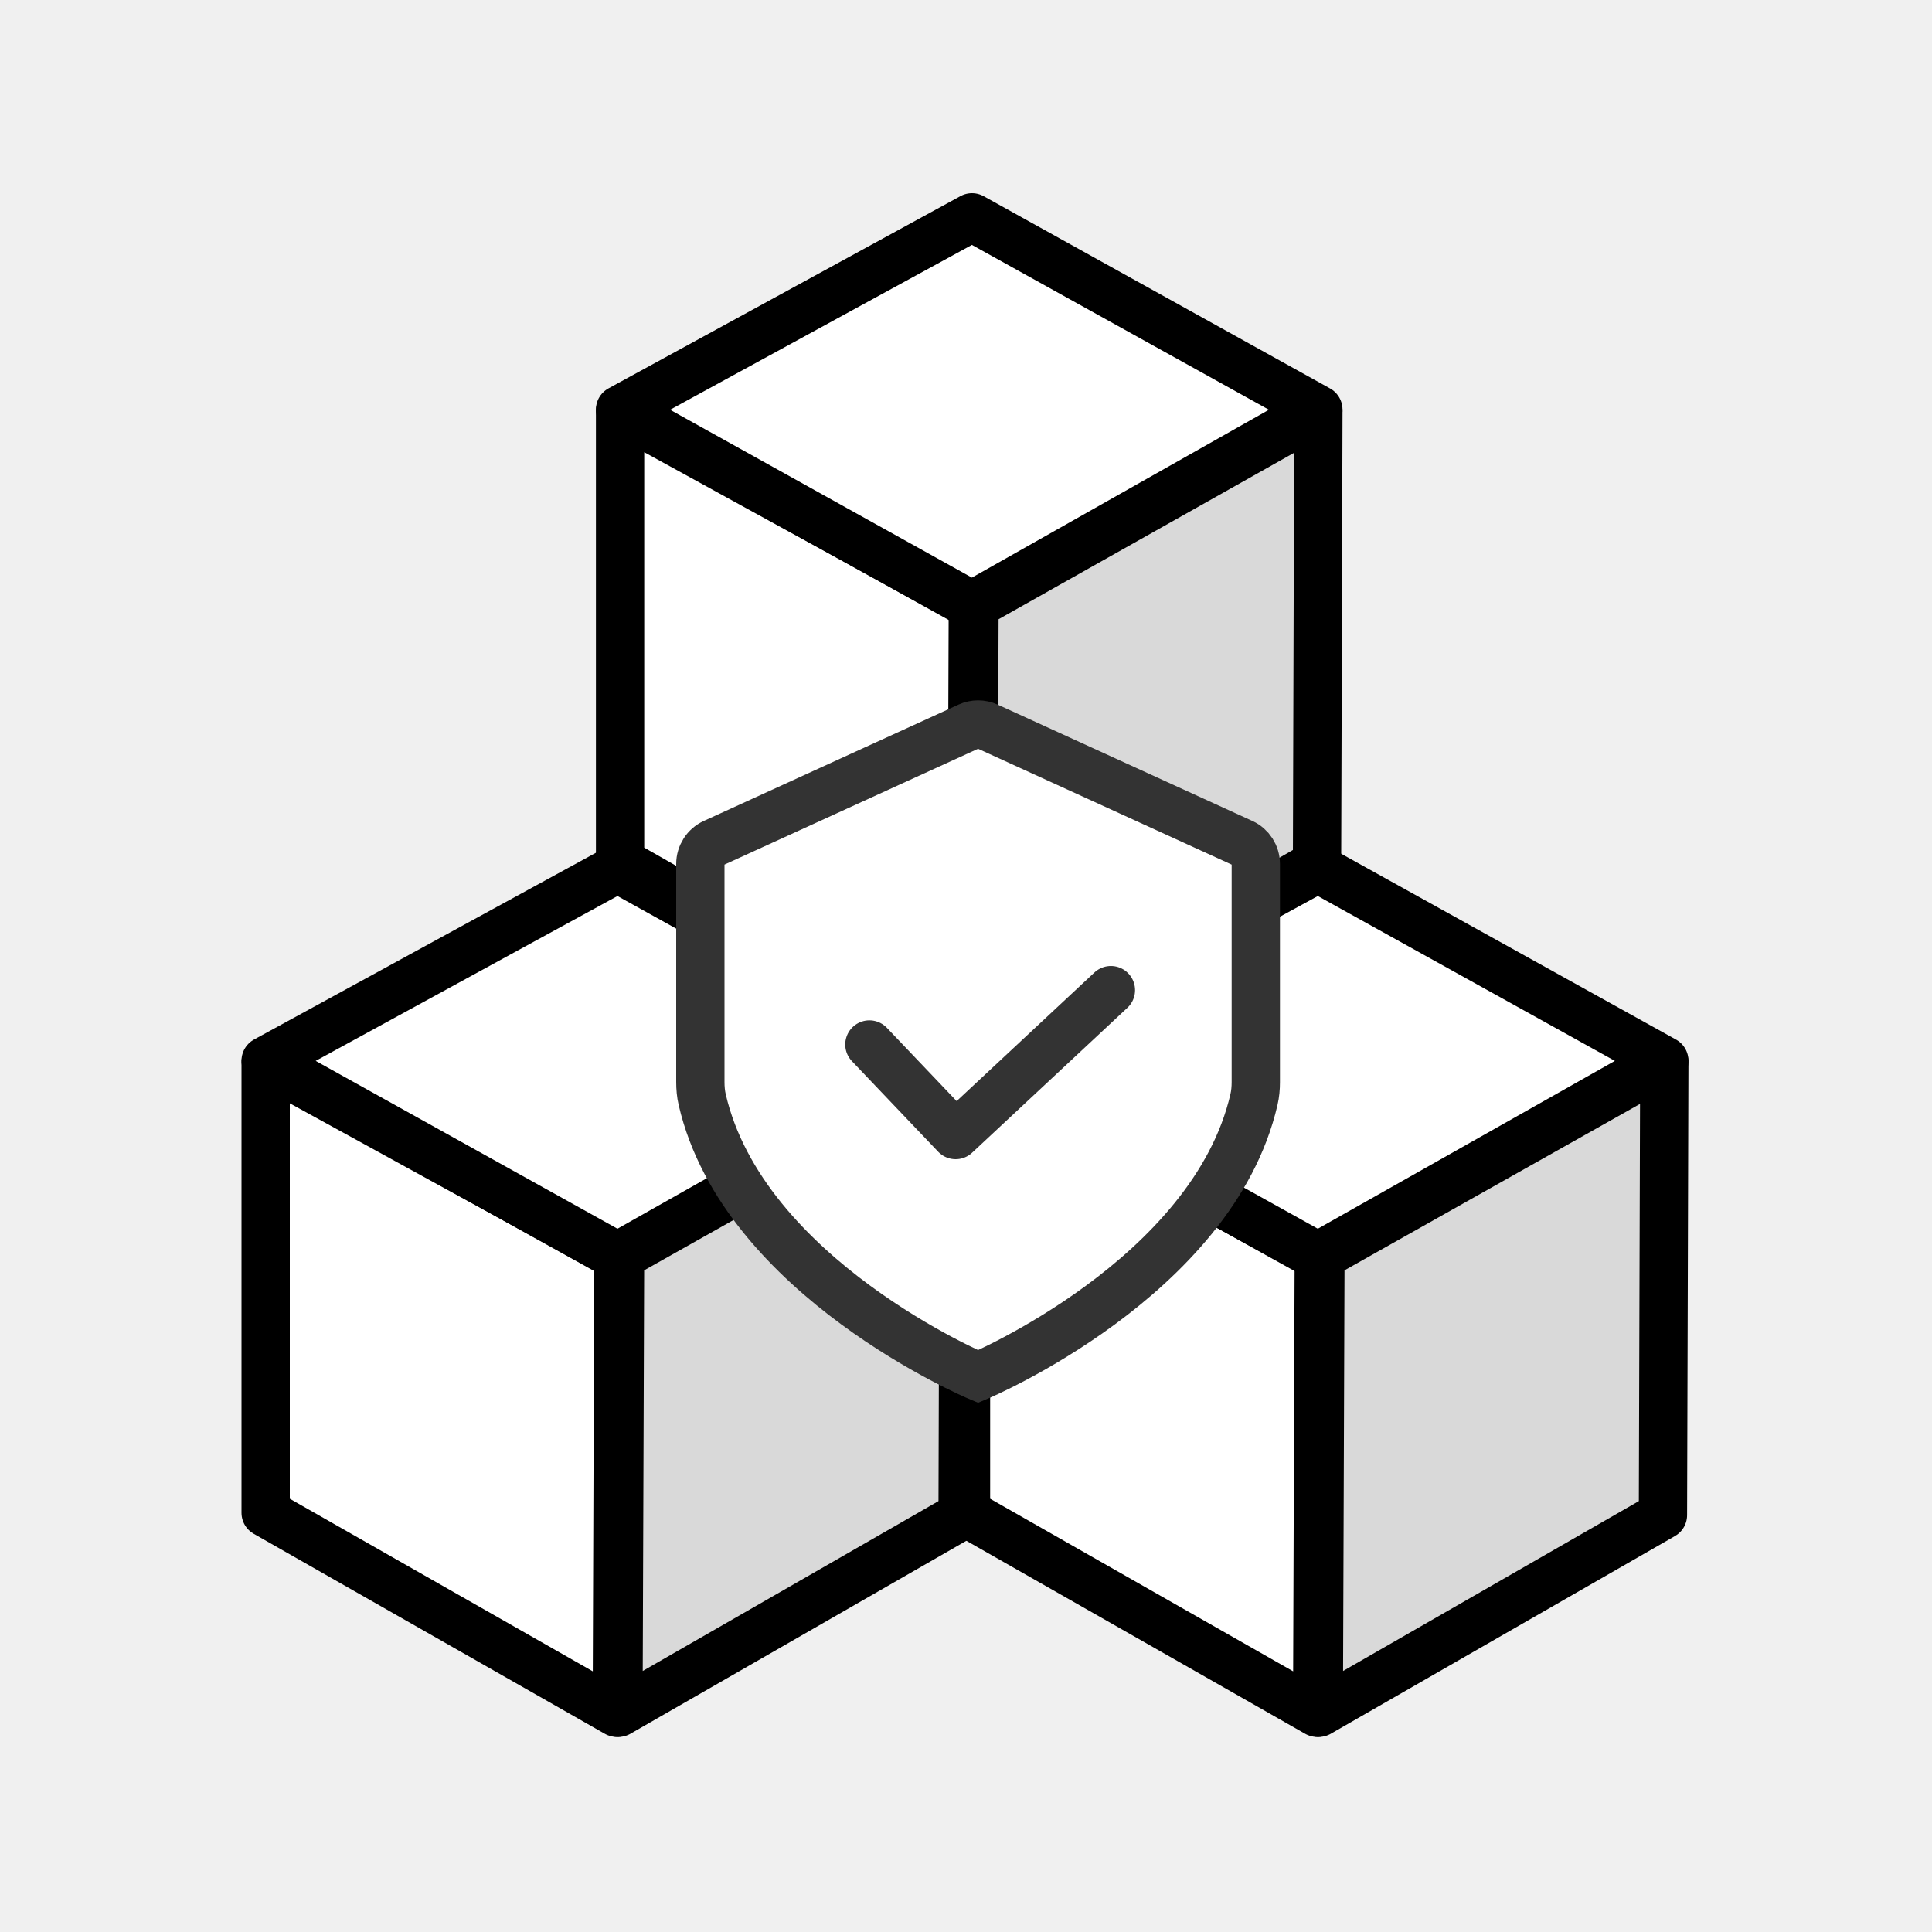
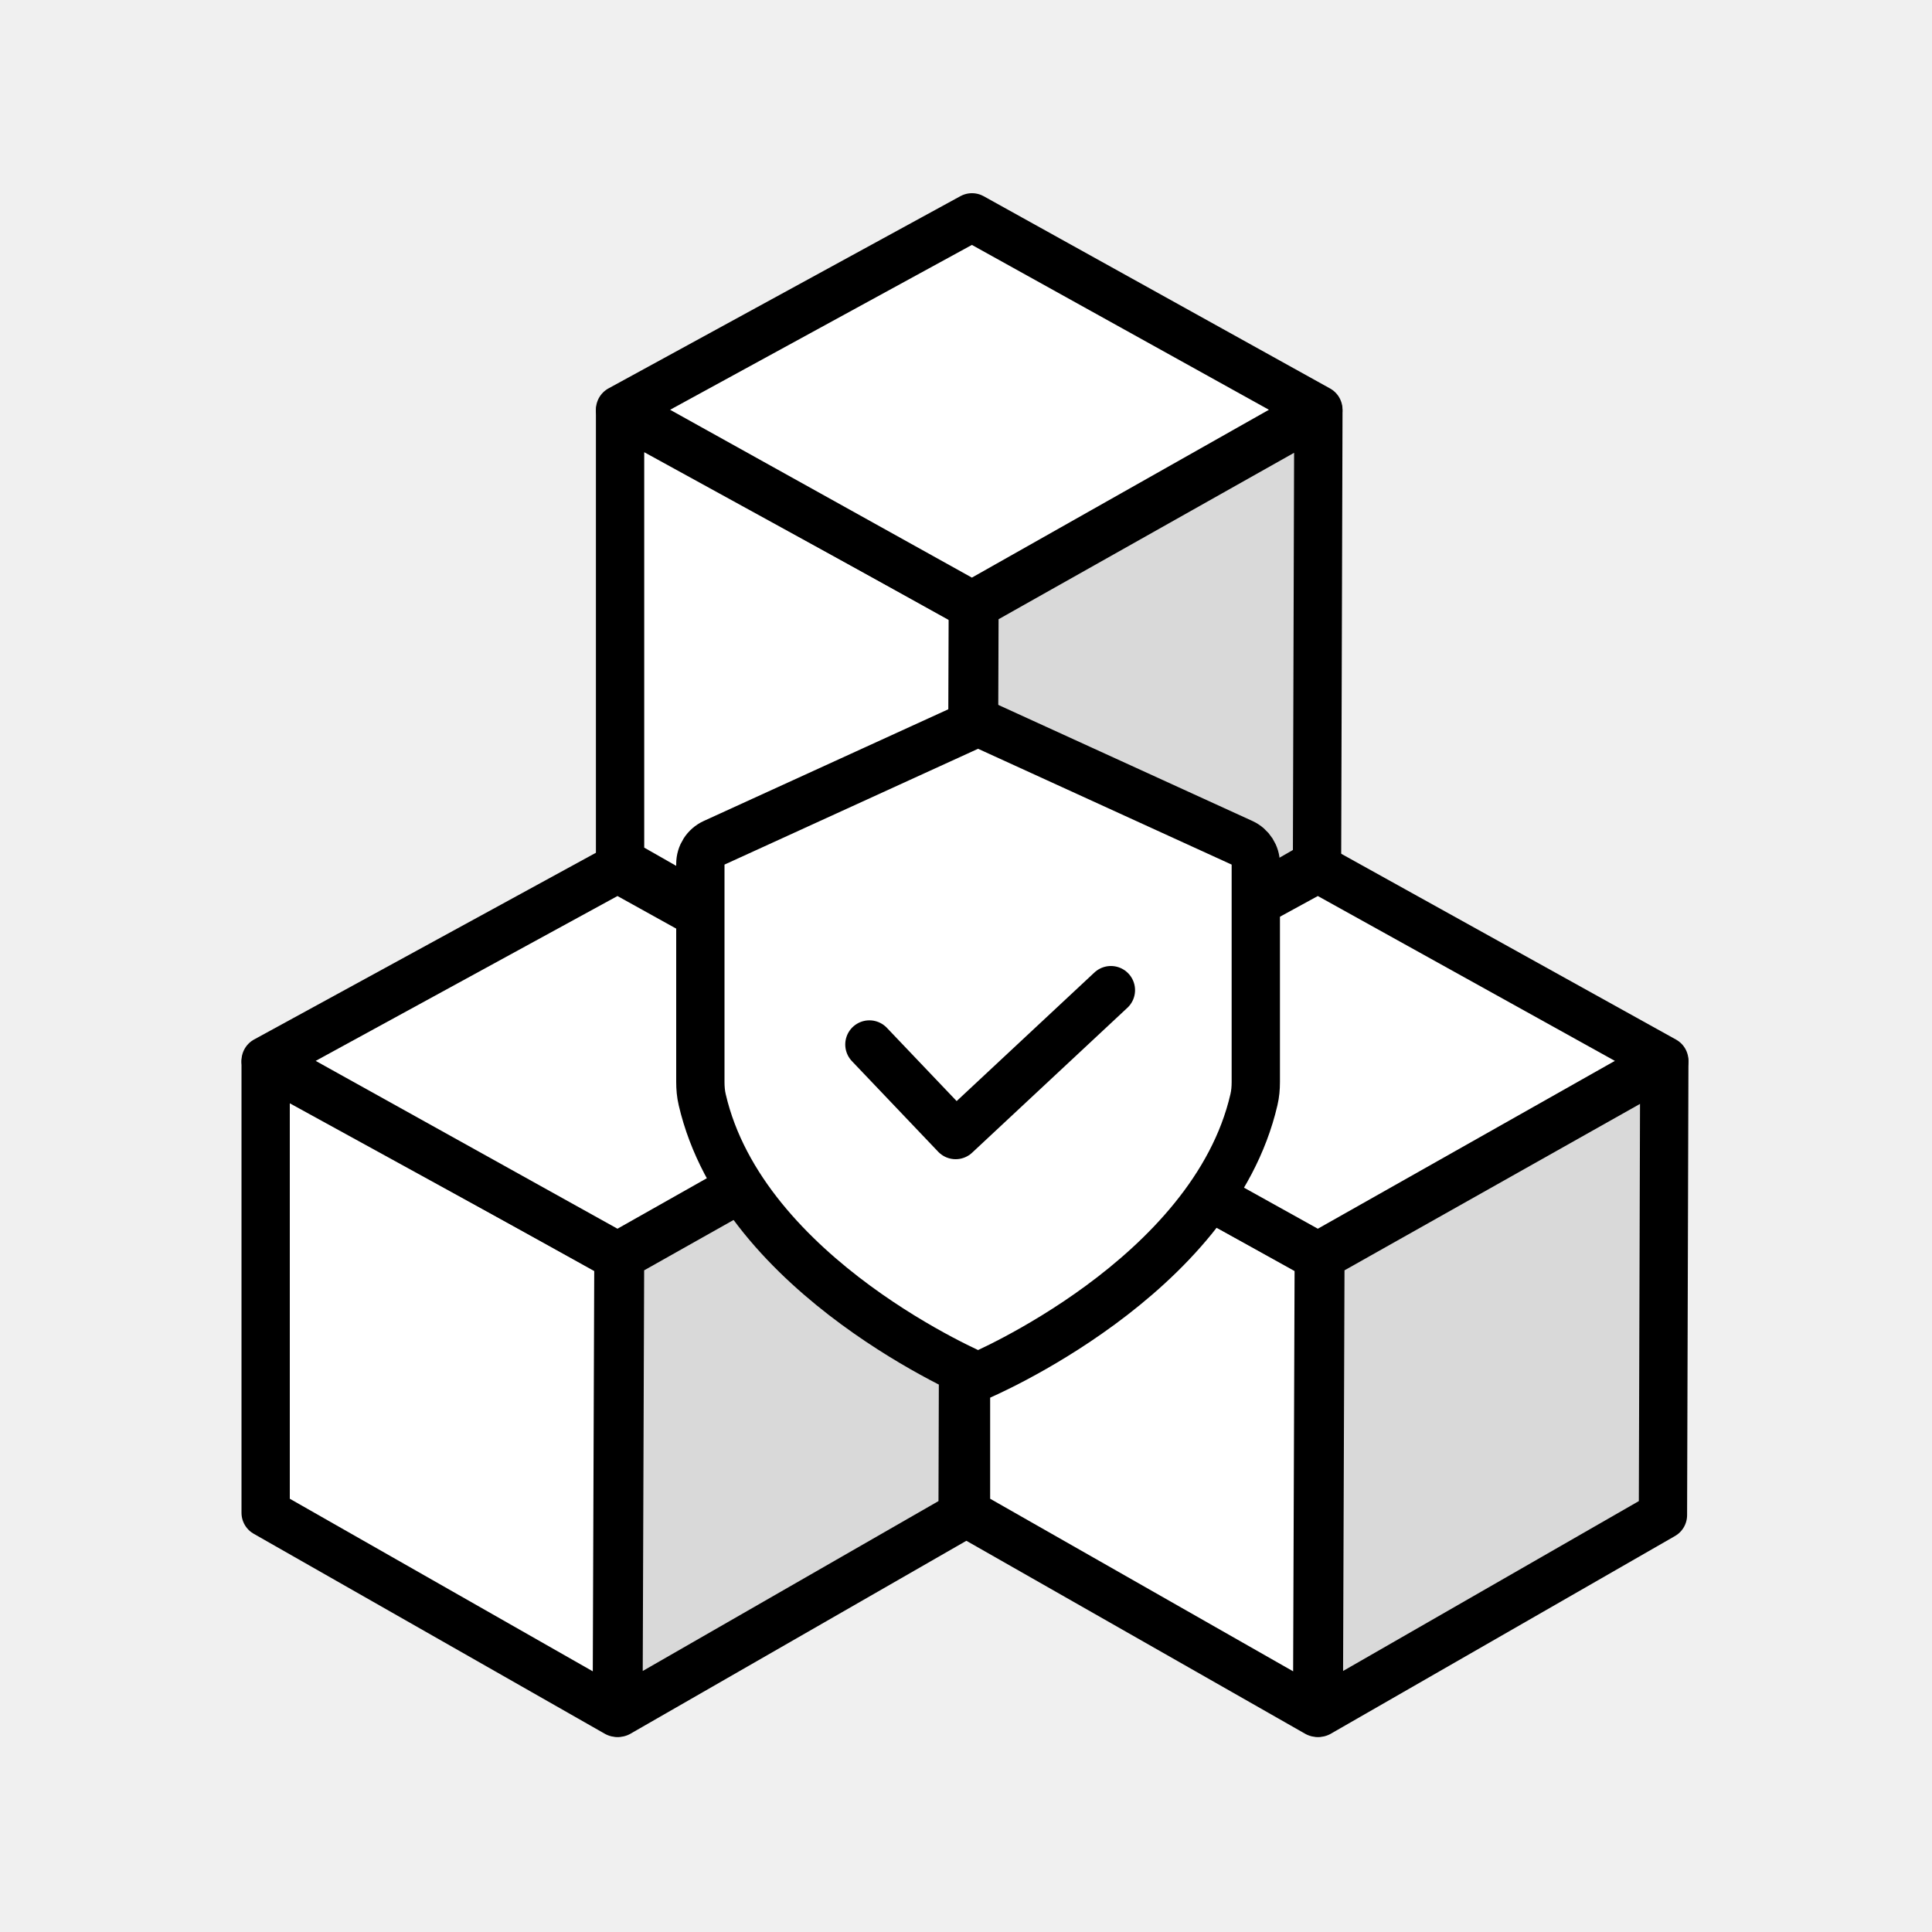
<svg xmlns="http://www.w3.org/2000/svg" width="80" height="80" viewBox="0 0 80 80" fill="none">
  <path d="M54.591 17.035L54.535 35.776L40.284 43.962L40.351 25.055L54.591 17.035Z" fill="#D9D9D9" stroke="black" stroke-width="2" stroke-linejoin="round" />
  <path d="M40.283 25.055L40.216 43.962L25.676 35.68V17.035L40.283 25.055Z" fill="white" stroke="black" stroke-width="2" stroke-linejoin="round" />
  <path d="M54.59 16.96L40.248 25.064L25.676 16.96L40.248 9L54.59 16.96Z" fill="white" stroke="black" stroke-width="2" stroke-linejoin="round" />
  <path d="M39.915 43.996L39.859 62.737L25.608 70.923L25.675 52.016L39.915 43.996Z" fill="#D9D9D9" stroke="black" stroke-width="2" stroke-linejoin="round" />
  <path d="M25.608 52.016L25.54 70.923L11 62.641V43.996L25.608 52.016Z" fill="white" stroke="black" stroke-width="2" stroke-linejoin="round" />
  <path d="M39.914 43.921L25.572 52.025L11 43.921L25.572 35.961L39.914 43.921Z" fill="white" stroke="black" stroke-width="2" stroke-linejoin="round" />
  <path d="M68.915 43.996L68.859 62.737L54.608 70.923L54.675 52.016L68.915 43.996Z" fill="#D9D9D9" stroke="black" stroke-width="2" stroke-linejoin="round" />
  <path d="M54.608 52.016L54.54 70.923L40 62.641V43.996L54.608 52.016Z" fill="white" stroke="black" stroke-width="2" stroke-linejoin="round" />
  <path d="M68.915 43.921L54.572 52.025L40 43.921L54.572 35.961L68.915 43.921Z" fill="white" stroke="black" stroke-width="2" stroke-linejoin="round" />
-   <path d="M29.557 34.904C29.218 35.059 29 35.399 29 35.773V44.807C29 45.051 29.021 45.297 29.077 45.535C30.786 52.916 40.5 57 40.5 57C40.5 57 50.214 52.916 51.923 45.535C51.979 45.297 52 45.051 52 44.807V35.773C52 35.399 51.782 35.059 51.443 34.904L40.892 30.085C40.643 29.972 40.357 29.972 40.108 30.085L29.557 34.904Z" fill="white" stroke="#333333" stroke-width="2" />
-   <path d="M36 43.25L39.571 47L46 41" stroke="#333333" stroke-width="2" stroke-linecap="round" stroke-linejoin="round" />
+   <path d="M29.557 34.904C29.218 35.059 29 35.399 29 35.773V44.807C29 45.051 29.021 45.297 29.077 45.535C30.786 52.916 40.5 57 40.5 57C40.5 57 50.214 52.916 51.923 45.535C51.979 45.297 52 45.051 52 44.807V35.773C52 35.399 51.782 35.059 51.443 34.904L40.892 30.085C40.643 29.972 40.357 29.972 40.108 30.085L29.557 34.904Z" fill="white" stroke="#000" stroke-width="2" />
+   <path d="M36 43.25L39.571 47L46 41" stroke="#000" stroke-width="2" stroke-linecap="round" stroke-linejoin="round" />
</svg>
